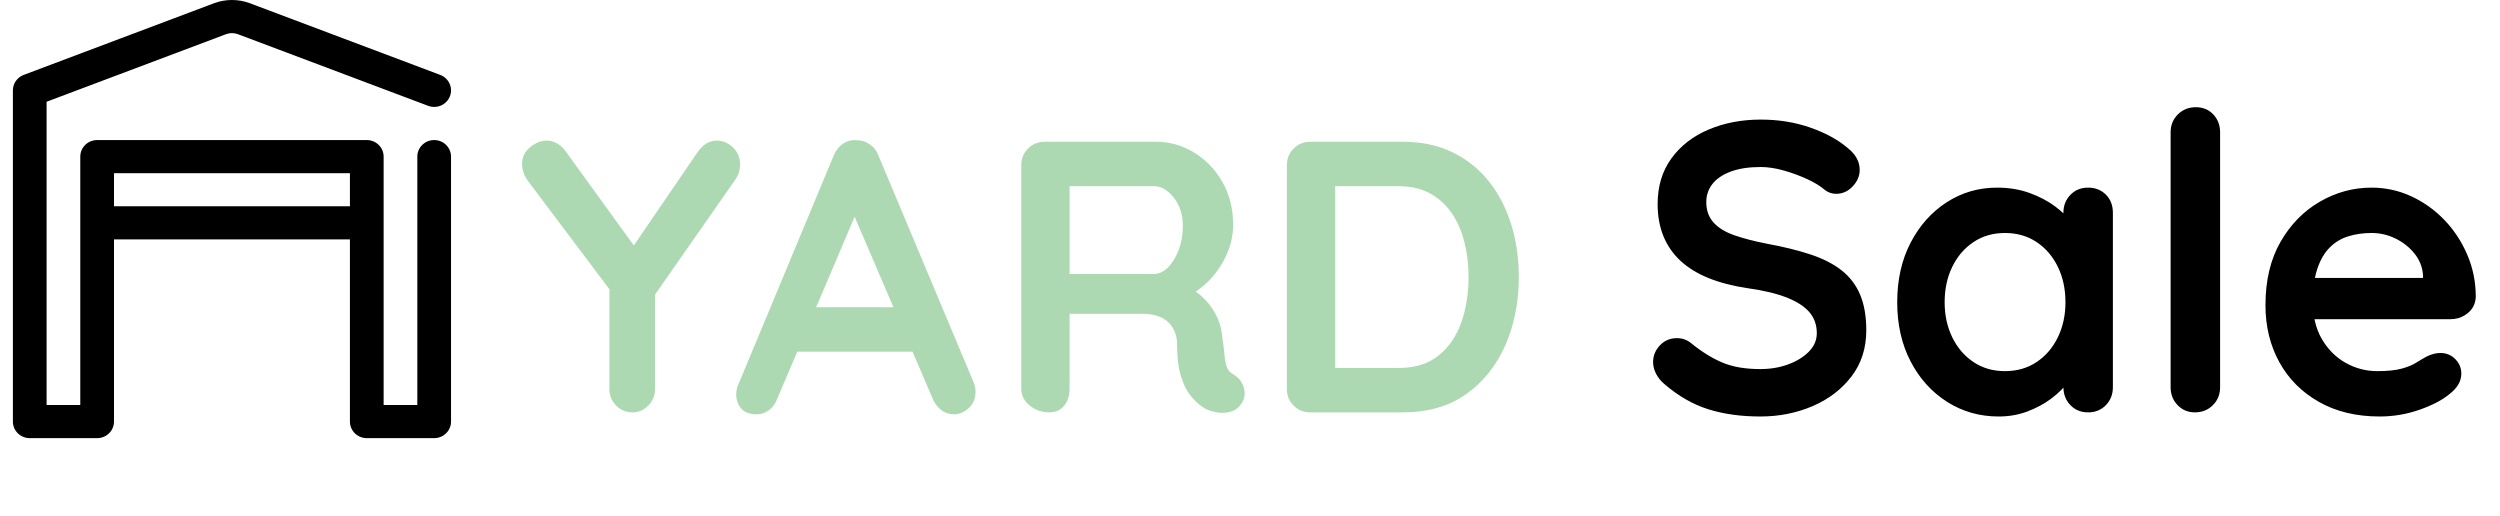
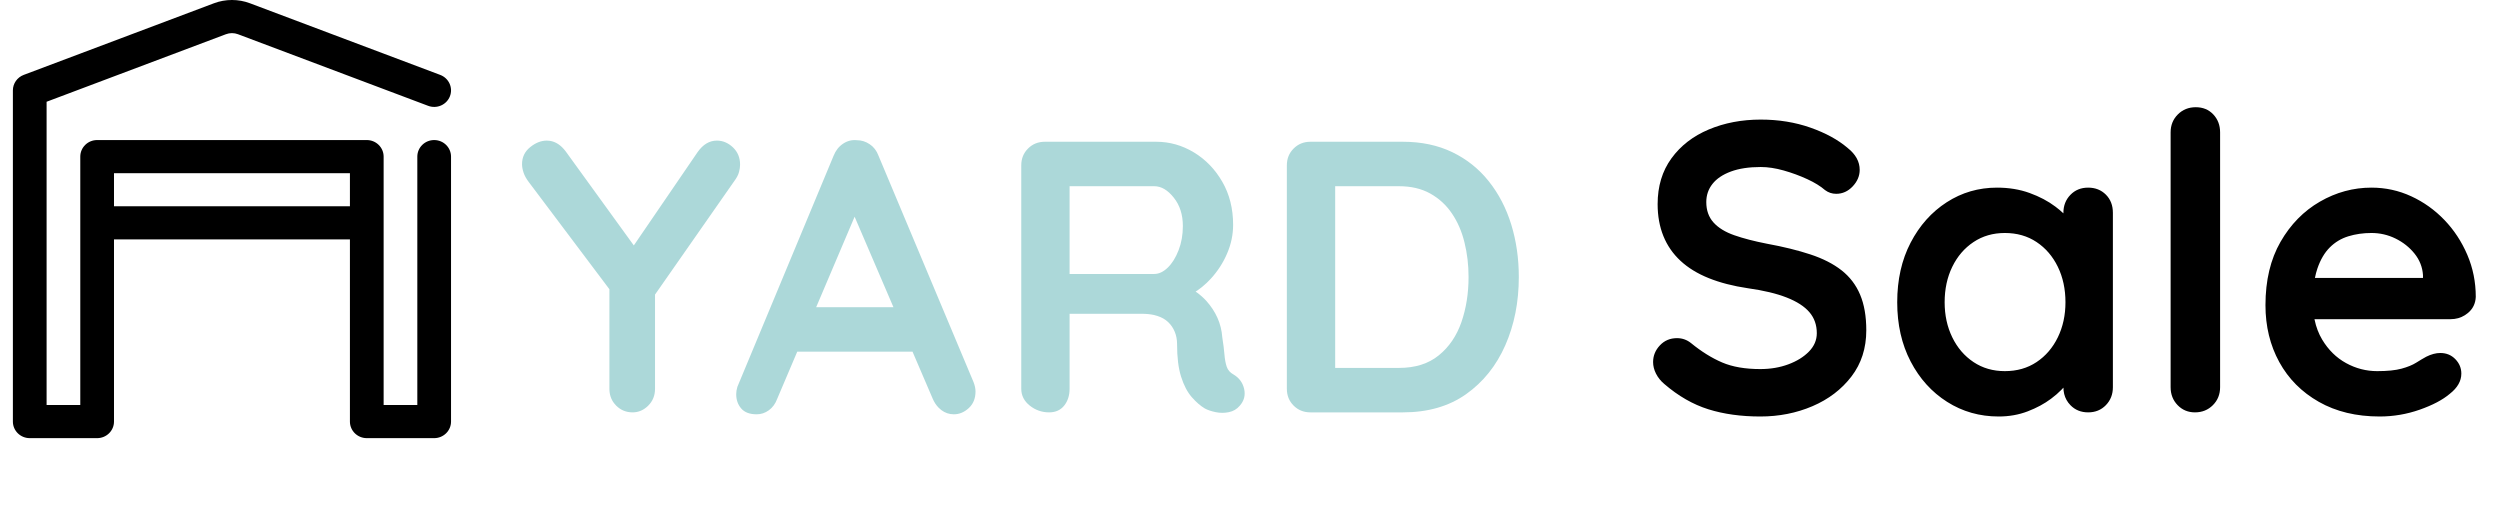
<svg xmlns="http://www.w3.org/2000/svg" width="97" height="20" viewBox="0 0 97 20" fill="none">
  <path fill-rule="evenodd" clip-rule="evenodd" d="M4.423 9.289V16.358C4.423 16.712 4.13 17 3.769 17H1.154C0.793 17 0.5 16.712 0.5 16.358V3.506C0.5 3.24 0.667 3.002 0.92 2.906C0.92 2.906 6.608 0.764 8.298 0.128C8.75 -0.043 9.25 -0.043 9.702 0.128C11.392 0.764 17.08 2.906 17.08 2.906C17.417 3.033 17.586 3.405 17.457 3.736C17.327 4.068 16.949 4.233 16.612 4.106C16.612 4.106 10.924 1.964 9.234 1.328C9.083 1.271 8.917 1.271 8.766 1.328L1.808 3.948V15.715H3.115V6.077C3.115 5.722 3.408 5.434 3.769 5.434H14.231C14.592 5.434 14.885 5.722 14.885 6.077V15.715H16.192V6.077C16.192 5.722 16.485 5.434 16.846 5.434C17.207 5.434 17.5 5.722 17.5 6.077V16.358C17.5 16.712 17.207 17 16.846 17H14.231C13.87 17 13.577 16.712 13.577 16.358V9.289H4.423ZM13.577 8.004V6.719H4.423V8.004H13.577Z" fill="black" />
-   <path fill-rule="evenodd" clip-rule="evenodd" d="M48.1 15.745C47.99 15.875 47.85 15.957 47.68 15.992C47.51 16.027 47.34 16.027 47.17 15.992C47 15.957 46.86 15.91 46.75 15.85C46.58 15.75 46.41 15.602 46.24 15.408C46.07 15.213 45.932 14.95 45.828 14.62C45.722 14.29 45.67 13.865 45.67 13.345C45.67 13.175 45.64 13.018 45.58 12.873C45.52 12.727 45.435 12.602 45.325 12.498C45.215 12.393 45.075 12.312 44.905 12.258L44.772 12.221C44.633 12.191 44.477 12.175 44.305 12.175L41.5 12.176V15.085C41.5 15.345 41.43 15.562 41.29 15.738C41.15 15.912 40.955 16 40.705 16C40.425 16 40.175 15.912 39.955 15.738C39.735 15.562 39.625 15.345 39.625 15.085V6.415C39.625 6.155 39.712 5.938 39.888 5.763C40.062 5.588 40.28 5.5 40.54 5.5H44.86C45.38 5.5 45.867 5.638 46.322 5.912C46.778 6.188 47.145 6.567 47.425 7.053C47.705 7.537 47.845 8.095 47.845 8.725C47.845 9.105 47.767 9.475 47.612 9.835C47.458 10.195 47.248 10.52 46.983 10.81L46.82 10.976C46.708 11.082 46.592 11.177 46.47 11.262L46.389 11.315L46.418 11.333C46.563 11.436 46.691 11.55 46.803 11.672C46.987 11.877 47.133 12.098 47.237 12.332C47.343 12.568 47.405 12.82 47.425 13.09C47.465 13.34 47.492 13.56 47.508 13.75C47.523 13.94 47.553 14.1 47.597 14.23C47.642 14.36 47.73 14.46 47.86 14.53C48.08 14.66 48.218 14.848 48.273 15.092C48.328 15.338 48.27 15.555 48.1 15.745ZM44.785 7.225H41.5V10.63H44.785C44.965 10.63 45.14 10.547 45.31 10.383C45.48 10.217 45.62 9.992 45.73 9.707C45.84 9.422 45.895 9.11 45.895 8.77C45.895 8.33 45.778 7.963 45.542 7.668C45.307 7.372 45.055 7.225 44.785 7.225ZM54.43 16C55.4 16 56.218 15.765 56.883 15.295C57.547 14.825 58.055 14.193 58.405 13.398C58.755 12.602 58.93 11.72 58.93 10.75C58.93 10.03 58.833 9.352 58.638 8.717C58.443 8.082 58.153 7.522 57.767 7.037C57.383 6.553 56.91 6.175 56.35 5.905C55.79 5.635 55.15 5.5 54.43 5.5H50.845C50.585 5.5 50.367 5.588 50.193 5.763C50.017 5.938 49.93 6.155 49.93 6.415V15.085C49.93 15.345 50.017 15.562 50.193 15.738C50.367 15.912 50.585 16 50.845 16H54.43ZM54.28 7.225H51.805V14.275H54.28C54.91 14.275 55.425 14.113 55.825 13.787C56.225 13.463 56.517 13.033 56.703 12.498C56.888 11.963 56.98 11.38 56.98 10.75C56.98 10.28 56.928 9.832 56.822 9.408C56.718 8.982 56.555 8.607 56.335 8.283C56.115 7.957 55.835 7.7 55.495 7.51C55.155 7.32 54.75 7.225 54.28 7.225Z" fill="#ACD9B2" />
+   <path fill-rule="evenodd" clip-rule="evenodd" d="M48.1 15.745C47.99 15.875 47.85 15.957 47.68 15.992C47.51 16.027 47.34 16.027 47.17 15.992C47 15.957 46.86 15.91 46.75 15.85C46.58 15.75 46.41 15.602 46.24 15.408C46.07 15.213 45.932 14.95 45.828 14.62C45.722 14.29 45.67 13.865 45.67 13.345C45.67 13.175 45.64 13.018 45.58 12.873C45.52 12.727 45.435 12.602 45.325 12.498C45.215 12.393 45.075 12.312 44.905 12.258L44.772 12.221C44.633 12.191 44.477 12.175 44.305 12.175L41.5 12.176V15.085C41.5 15.345 41.43 15.562 41.29 15.738C41.15 15.912 40.955 16 40.705 16C40.425 16 40.175 15.912 39.955 15.738C39.735 15.562 39.625 15.345 39.625 15.085V6.415C39.625 6.155 39.712 5.938 39.888 5.763C40.062 5.588 40.28 5.5 40.54 5.5H44.86C45.38 5.5 45.867 5.638 46.322 5.912C46.778 6.188 47.145 6.567 47.425 7.053C47.705 7.537 47.845 8.095 47.845 8.725C47.845 9.105 47.767 9.475 47.612 9.835C47.458 10.195 47.248 10.52 46.983 10.81L46.82 10.976C46.708 11.082 46.592 11.177 46.47 11.262L46.389 11.315L46.418 11.333C46.563 11.436 46.691 11.55 46.803 11.672C46.987 11.877 47.133 12.098 47.237 12.332C47.343 12.568 47.405 12.82 47.425 13.09C47.465 13.34 47.492 13.56 47.508 13.75C47.523 13.94 47.553 14.1 47.597 14.23C47.642 14.36 47.73 14.46 47.86 14.53C48.08 14.66 48.218 14.848 48.273 15.092C48.328 15.338 48.27 15.555 48.1 15.745ZM44.785 7.225H41.5V10.63H44.785C44.965 10.63 45.14 10.547 45.31 10.383C45.48 10.217 45.62 9.992 45.73 9.707C45.84 9.422 45.895 9.11 45.895 8.77C45.895 8.33 45.778 7.963 45.542 7.668C45.307 7.372 45.055 7.225 44.785 7.225ZM54.43 16C55.4 16 56.218 15.765 56.883 15.295C57.547 14.825 58.055 14.193 58.405 13.398C58.755 12.602 58.93 11.72 58.93 10.75C58.93 10.03 58.833 9.352 58.638 8.717C58.443 8.082 58.153 7.522 57.767 7.037C57.383 6.553 56.91 6.175 56.35 5.905C55.79 5.635 55.15 5.5 54.43 5.5H50.845C50.585 5.5 50.367 5.588 50.193 5.763C50.017 5.938 49.93 6.155 49.93 6.415V15.085C49.93 15.345 50.017 15.562 50.193 15.738C50.367 15.912 50.585 16 50.845 16H54.43ZM54.28 7.225H51.805V14.275H54.28C54.91 14.275 55.425 14.113 55.825 13.787C56.225 13.463 56.517 13.033 56.703 12.498C56.888 11.963 56.98 11.38 56.98 10.75C56.98 10.28 56.928 9.832 56.822 9.408C56.718 8.982 56.555 8.607 56.335 8.283C56.115 7.957 55.835 7.7 55.495 7.51C55.155 7.32 54.75 7.225 54.28 7.225Z" fill="#acd8d9" />
  <path fill-rule="evenodd" clip-rule="evenodd" d="M85.86 15.72C85.673 15.907 85.441 16 85.164 16C84.897 16 84.673 15.907 84.492 15.72C84.311 15.533 84.22 15.301 84.22 15.024V5.136C84.22 4.859 84.313 4.627 84.5 4.44C84.687 4.253 84.919 4.16 85.196 4.16C85.473 4.16 85.7 4.253 85.876 4.44C86.052 4.627 86.14 4.859 86.14 5.136V15.024C86.14 15.301 86.047 15.533 85.86 15.72ZM70.324 15.76C69.7 16.027 69.025 16.16 68.3 16.16C67.553 16.16 66.881 16.067 66.284 15.88C65.687 15.693 65.116 15.365 64.572 14.896C64.433 14.779 64.327 14.645 64.252 14.496C64.177 14.347 64.14 14.197 64.14 14.048C64.14 13.803 64.228 13.587 64.404 13.4C64.58 13.213 64.801 13.12 65.068 13.12C65.271 13.12 65.452 13.184 65.612 13.312C66.017 13.643 66.42 13.893 66.82 14.064C67.22 14.235 67.713 14.32 68.3 14.32C68.695 14.32 69.057 14.259 69.388 14.136C69.719 14.013 69.985 13.848 70.188 13.64C70.391 13.432 70.492 13.195 70.492 12.928C70.492 12.608 70.396 12.336 70.204 12.112C70.012 11.888 69.719 11.699 69.324 11.544C68.929 11.389 68.428 11.269 67.82 11.184C67.244 11.099 66.737 10.968 66.3 10.792C65.863 10.616 65.497 10.392 65.204 10.12C64.911 9.848 64.689 9.528 64.54 9.16C64.391 8.792 64.316 8.379 64.316 7.92C64.316 7.227 64.495 6.635 64.852 6.144C65.209 5.653 65.692 5.28 66.3 5.024C66.908 4.768 67.58 4.64 68.316 4.64C69.009 4.64 69.652 4.744 70.244 4.952C70.836 5.16 71.319 5.424 71.692 5.744C72.001 5.989 72.156 6.272 72.156 6.592C72.156 6.827 72.065 7.04 71.884 7.232C71.703 7.424 71.489 7.52 71.244 7.52C71.084 7.52 70.94 7.472 70.812 7.376C70.641 7.227 70.412 7.085 70.124 6.952C69.836 6.819 69.532 6.707 69.212 6.616C68.892 6.525 68.593 6.48 68.316 6.48C67.857 6.48 67.471 6.539 67.156 6.656C66.841 6.773 66.604 6.933 66.444 7.136C66.284 7.339 66.204 7.573 66.204 7.84C66.204 8.16 66.297 8.424 66.484 8.632C66.671 8.84 66.94 9.005 67.292 9.128C67.644 9.251 68.065 9.36 68.556 9.456C69.196 9.573 69.759 9.712 70.244 9.872C70.729 10.032 71.132 10.237 71.452 10.488C71.772 10.739 72.012 11.053 72.172 11.432C72.332 11.811 72.412 12.272 72.412 12.816C72.412 13.509 72.22 14.107 71.836 14.608C71.452 15.109 70.948 15.493 70.324 15.76ZM78.676 15.96C78.329 16.093 77.953 16.16 77.548 16.16C76.812 16.16 76.145 15.971 75.548 15.592C74.951 15.213 74.479 14.691 74.132 14.024C73.785 13.357 73.612 12.592 73.612 11.728C73.612 10.853 73.785 10.083 74.132 9.416C74.479 8.749 74.945 8.227 75.532 7.848C76.119 7.469 76.769 7.28 77.484 7.28C77.943 7.28 78.364 7.349 78.748 7.488C79.132 7.627 79.465 7.803 79.748 8.016L79.91 8.144C79.961 8.187 80.011 8.232 80.06 8.278V8.256C80.06 7.979 80.151 7.747 80.332 7.56C80.513 7.373 80.743 7.28 81.02 7.28C81.297 7.28 81.527 7.371 81.708 7.552C81.889 7.733 81.98 7.968 81.98 8.256V15.024C81.98 15.301 81.889 15.533 81.708 15.72C81.527 15.907 81.297 16 81.02 16C80.743 16 80.513 15.907 80.332 15.72L80.249 15.623C80.148 15.488 80.088 15.334 80.068 15.159L80.061 15.04L79.983 15.123C79.868 15.241 79.734 15.357 79.58 15.472C79.324 15.664 79.023 15.827 78.676 15.96ZM77.788 14.4C77.329 14.4 76.924 14.283 76.572 14.048C76.22 13.813 75.945 13.493 75.748 13.088C75.551 12.683 75.452 12.229 75.452 11.728C75.452 11.216 75.551 10.757 75.748 10.352C75.945 9.947 76.22 9.627 76.572 9.392C76.924 9.157 77.329 9.04 77.788 9.04C78.257 9.04 78.668 9.157 79.02 9.392C79.372 9.627 79.647 9.947 79.844 10.352C80.041 10.757 80.14 11.216 80.14 11.728C80.14 12.229 80.041 12.683 79.844 13.088C79.647 13.493 79.372 13.813 79.02 14.048C78.668 14.283 78.257 14.4 77.788 14.4ZM92.332 16.16C92.865 16.16 93.383 16.072 93.884 15.896C94.385 15.72 94.775 15.515 95.052 15.28C95.351 15.045 95.5 14.784 95.5 14.496C95.5 14.283 95.423 14.096 95.268 13.936C95.113 13.776 94.919 13.696 94.684 13.696C94.513 13.696 94.332 13.744 94.14 13.84C94.023 13.904 93.892 13.981 93.748 14.072C93.604 14.163 93.415 14.24 93.18 14.304C92.945 14.368 92.631 14.4 92.236 14.4C91.809 14.4 91.407 14.296 91.028 14.088C90.649 13.88 90.34 13.576 90.1 13.176C89.963 12.947 89.865 12.69 89.806 12.404L89.802 12.384H95.084C95.289 12.384 95.473 12.333 95.637 12.23L95.756 12.144C95.948 11.984 96.049 11.776 96.06 11.52C96.06 10.944 95.951 10.4 95.732 9.888C95.513 9.376 95.217 8.925 94.844 8.536C94.471 8.147 94.041 7.84 93.556 7.616C93.071 7.392 92.556 7.28 92.012 7.28C91.308 7.28 90.641 7.461 90.012 7.824C89.383 8.187 88.873 8.707 88.484 9.384C88.095 10.061 87.9 10.88 87.9 11.84C87.9 12.661 88.079 13.397 88.436 14.048C88.793 14.699 89.305 15.213 89.972 15.592C90.639 15.971 91.425 16.16 92.332 16.16ZM89.819 10.784H94.012V10.672C93.991 10.363 93.881 10.085 93.684 9.84C93.487 9.595 93.241 9.4 92.948 9.256C92.655 9.112 92.343 9.04 92.012 9.04C91.692 9.04 91.393 9.083 91.116 9.168C90.839 9.253 90.599 9.397 90.396 9.6C90.193 9.803 90.033 10.075 89.916 10.416L89.862 10.594L89.819 10.784Z" fill="black" />
-   <path d="M24.545 16C24.775 16 24.977 15.912 25.152 15.738C25.328 15.562 25.415 15.345 25.415 15.085V11.429L28.55 6.94C28.59 6.88 28.622 6.819 28.647 6.757L28.677 6.662C28.703 6.567 28.715 6.475 28.715 6.385C28.715 6.115 28.622 5.893 28.438 5.718C28.253 5.543 28.045 5.455 27.815 5.455C27.525 5.455 27.275 5.605 27.065 5.905L24.592 9.523L21.95 5.875C21.77 5.635 21.564 5.498 21.333 5.464L21.215 5.455C20.995 5.455 20.78 5.54 20.57 5.71C20.36 5.88 20.255 6.1 20.255 6.37C20.255 6.47 20.275 6.58 20.315 6.7C20.355 6.82 20.425 6.945 20.525 7.075L23.645 11.222V15.085C23.645 15.302 23.706 15.489 23.827 15.646L23.907 15.738C24.082 15.912 24.295 16 24.545 16Z" fill="#ACD9B2" />
-   <path fill-rule="evenodd" clip-rule="evenodd" d="M37.587 15.835C37.412 15.995 37.22 16.075 37.01 16.075C36.83 16.075 36.667 16.02 36.522 15.91L36.42 15.82C36.323 15.723 36.245 15.602 36.185 15.46L35.406 13.645H30.933L30.155 15.475C30.085 15.665 29.977 15.812 29.832 15.918C29.687 16.023 29.53 16.075 29.36 16.075C29.09 16.075 28.89 16 28.76 15.85C28.63 15.7 28.565 15.515 28.565 15.295C28.565 15.205 28.58 15.11 28.61 15.01L32.345 6.04C32.425 5.84 32.547 5.685 32.712 5.575C32.877 5.465 33.055 5.42 33.245 5.44C33.425 5.44 33.592 5.492 33.747 5.598C33.902 5.702 34.015 5.85 34.085 6.04L37.775 14.83C37.825 14.96 37.85 15.08 37.85 15.19C37.85 15.46 37.762 15.675 37.587 15.835ZM31.667 11.92H34.666L33.159 8.409L31.667 11.92Z" fill="#ACD9B2" />
+   <path d="M24.545 16C24.775 16 24.977 15.912 25.152 15.738C25.328 15.562 25.415 15.345 25.415 15.085V11.429L28.55 6.94C28.59 6.88 28.622 6.819 28.647 6.757L28.677 6.662C28.703 6.567 28.715 6.475 28.715 6.385C28.715 6.115 28.622 5.893 28.438 5.718C28.253 5.543 28.045 5.455 27.815 5.455C27.525 5.455 27.275 5.605 27.065 5.905L24.592 9.523L21.95 5.875C21.77 5.635 21.564 5.498 21.333 5.464L21.215 5.455C20.995 5.455 20.78 5.54 20.57 5.71C20.36 5.88 20.255 6.1 20.255 6.37C20.255 6.47 20.275 6.58 20.315 6.7C20.355 6.82 20.425 6.945 20.525 7.075L23.645 11.222V15.085C23.645 15.302 23.706 15.489 23.827 15.646L23.907 15.738C24.082 15.912 24.295 16 24.545 16Z" fill="#acd8d9" />
+   <path fill-rule="evenodd" clip-rule="evenodd" d="M37.587 15.835C37.412 15.995 37.22 16.075 37.01 16.075C36.83 16.075 36.667 16.02 36.522 15.91L36.42 15.82C36.323 15.723 36.245 15.602 36.185 15.46L35.406 13.645H30.933L30.155 15.475C30.085 15.665 29.977 15.812 29.832 15.918C29.687 16.023 29.53 16.075 29.36 16.075C29.09 16.075 28.89 16 28.76 15.85C28.63 15.7 28.565 15.515 28.565 15.295C28.565 15.205 28.58 15.11 28.61 15.01L32.345 6.04C32.425 5.84 32.547 5.685 32.712 5.575C32.877 5.465 33.055 5.42 33.245 5.44C33.425 5.44 33.592 5.492 33.747 5.598C33.902 5.702 34.015 5.85 34.085 6.04L37.775 14.83C37.825 14.96 37.85 15.08 37.85 15.19C37.85 15.46 37.762 15.675 37.587 15.835ZM31.667 11.92H34.666L33.159 8.409L31.667 11.92Z" fill="#acd8d9" />
</svg>
